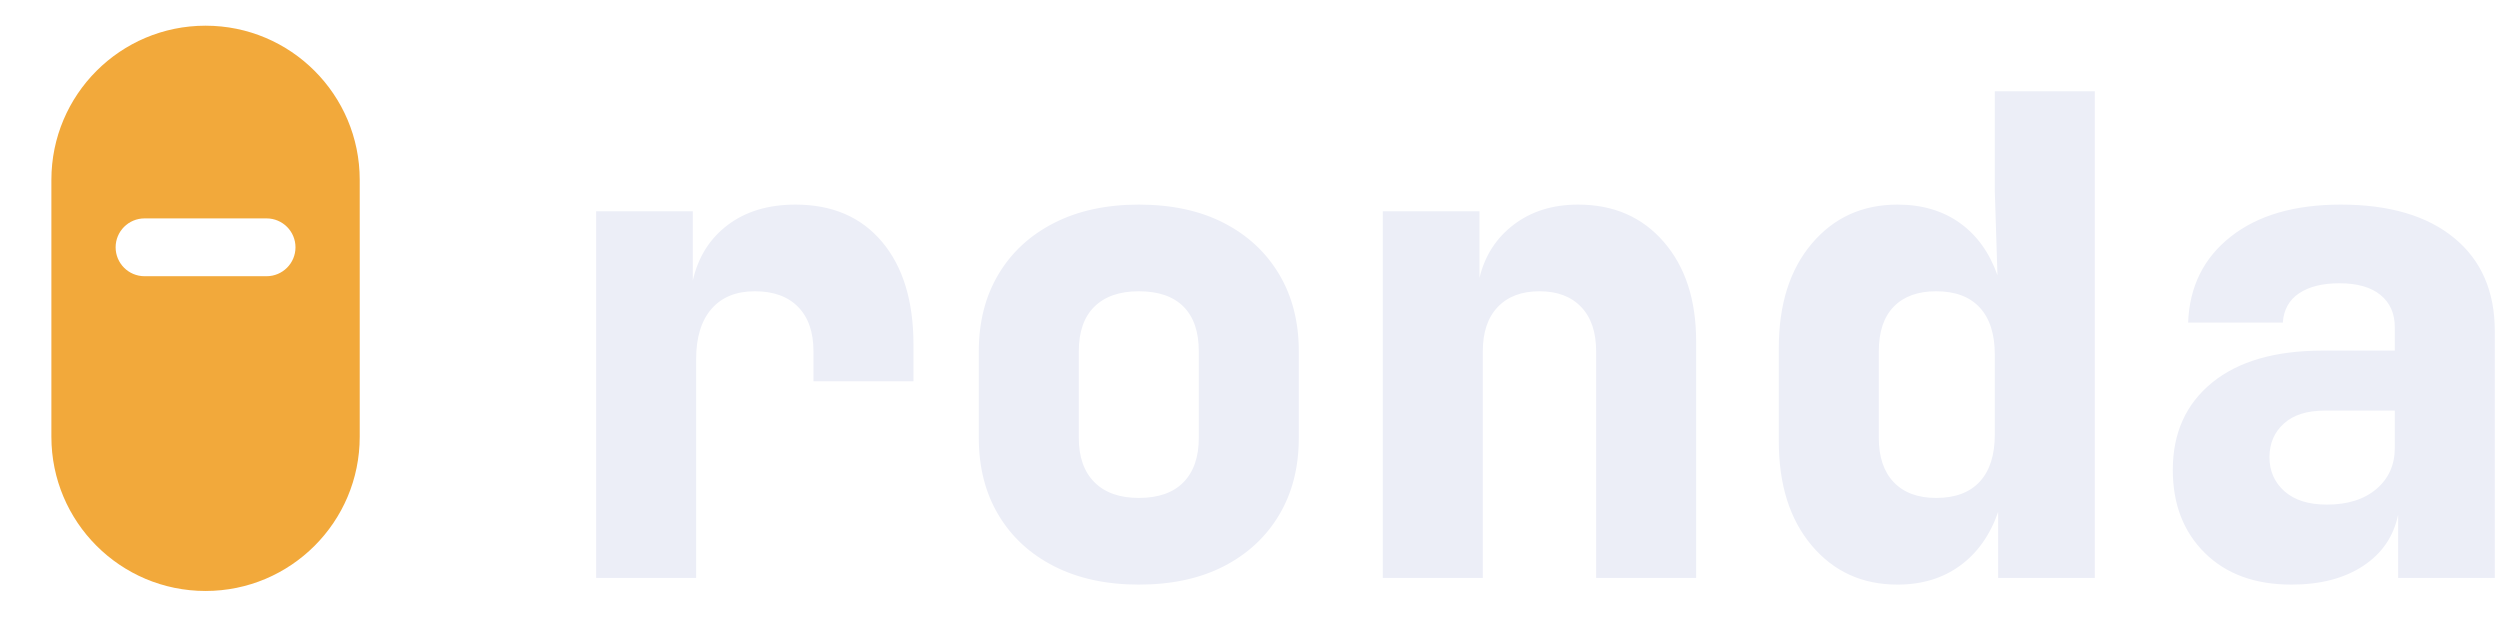
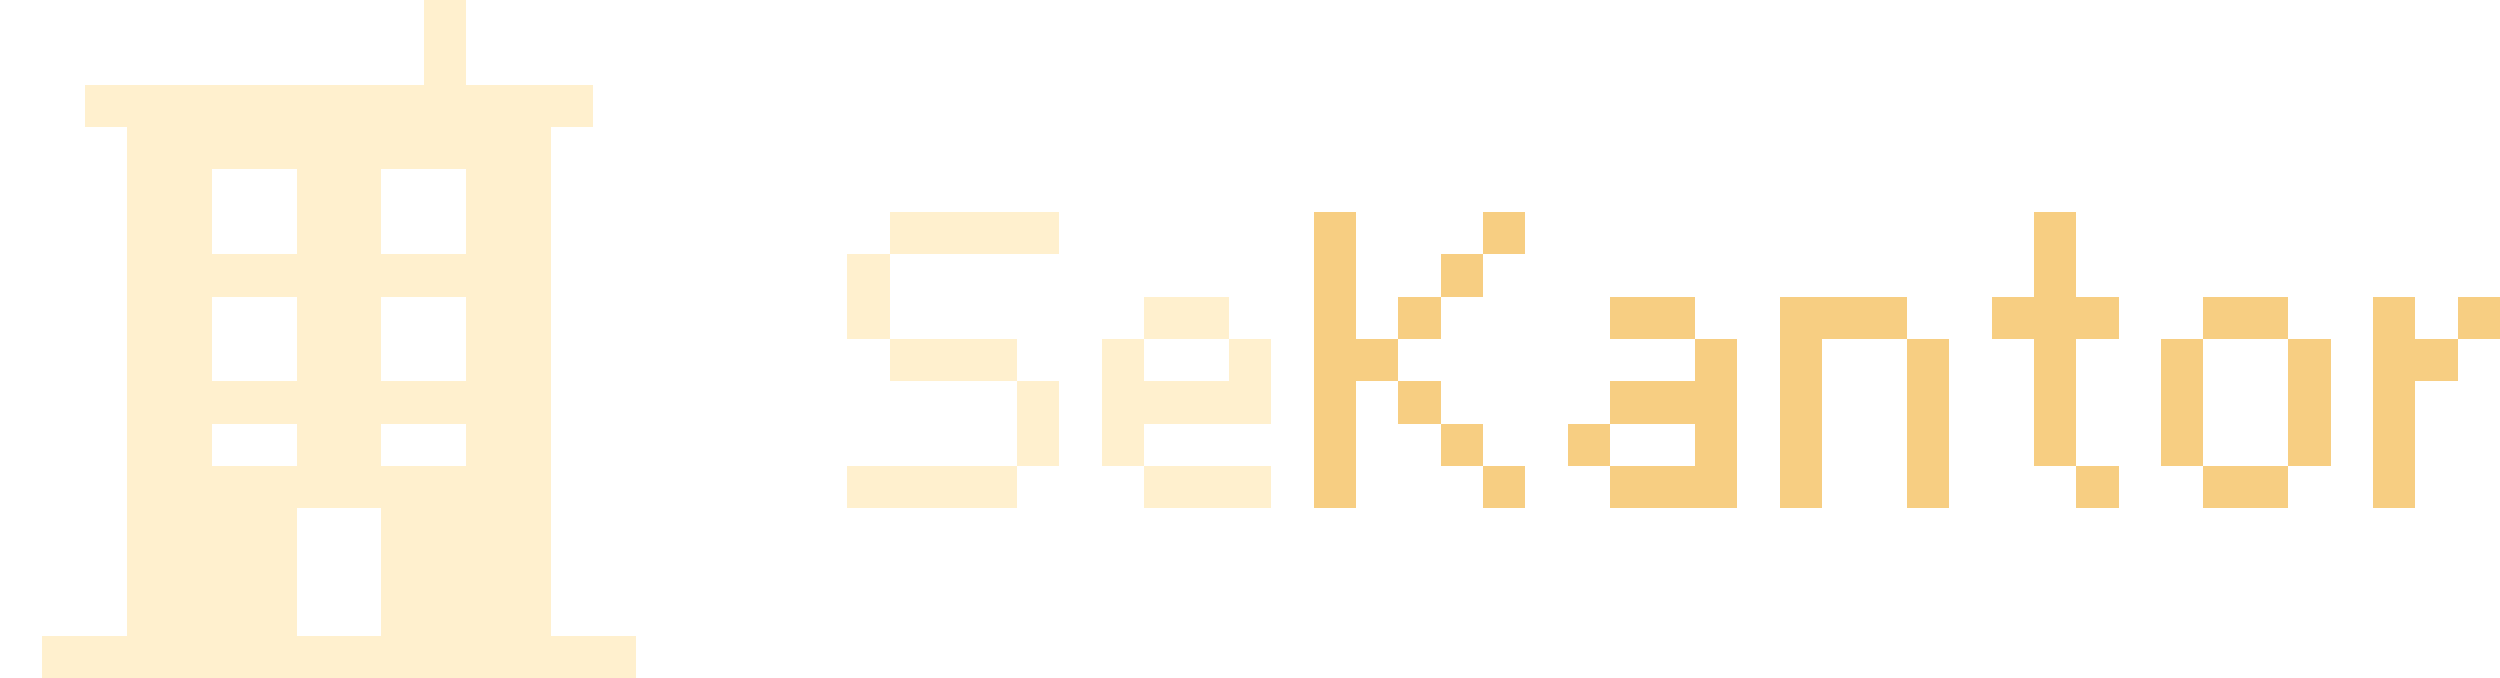
- <svg xmlns="http://www.w3.org/2000/svg" viewBox="0 0 375 93" width="375" height="93" role="img" aria-label="Ronda">
-   <path fill="#F2A93B" fill-rule="evenodd" d="M30.833 3.854H30.833A23.125 23.125 0 0 1 53.958 26.979V65.521A23.125 23.125 0 0 1 30.833 88.646H30.833A23.125 23.125 0 0 1 7.708 65.521V26.979A23.125 23.125 0 0 1 30.833 3.854ZM21.68 32.76H39.987A4.336 4.336 0 0 1 39.987 41.432H21.68A4.336 4.336 0 0 1 21.68 32.76Z" />
-   <g transform="translate(89.42 13.69)">
-     <path fill="#ECEEF7" d="M15.00 73L0 73L0 18L14.50 18L14.50 28.40Q15.70 23.10 19.75 20.05Q23.80 17 29.90 17L29.90 17Q38.20 17 42.90 22.60Q47.60 28.20 47.60 38L47.60 38L47.60 43.50L32.60 43.50L32.60 39Q32.60 34.70 30.30 32.35Q28 30 23.80 30L23.80 30Q19.60 30 17.30 32.65Q15.00 35.30 15.00 40.20L15.00 40.20L15.00 73ZM81.40 74L81.40 74Q74.10 74 68.70 71.25Q63.30 68.50 60.35 63.55Q57.40 58.60 57.40 52L57.40 52L57.40 39Q57.40 32.40 60.35 27.45Q63.30 22.50 68.70 19.75Q74.10 17 81.40 17L81.40 17Q88.80 17 94.15 19.75Q99.50 22.50 102.45 27.45Q105.40 32.40 105.40 39L105.40 39L105.40 52Q105.40 58.60 102.45 63.55Q99.50 68.50 94.15 71.25Q88.80 74 81.40 74ZM81.40 61L81.40 61Q85.80 61 88.10 58.65Q90.40 56.30 90.40 52L90.40 52L90.40 39Q90.40 34.60 88.10 32.30Q85.80 30 81.40 30L81.40 30Q77.10 30 74.75 32.30Q72.40 34.60 72.40 39L72.40 39L72.40 52Q72.40 56.30 74.75 58.65Q77.10 61 81.40 61ZM133 73L118 73L118 18L132.50 18L132.50 28Q133.70 23 137.65 20Q141.60 17 147.30 17L147.30 17Q155.30 17 160.15 22.60Q165 28.20 165 37.50L165 37.50L165 73L150 73L150 39Q150 34.70 147.75 32.35Q145.50 30 141.50 30L141.50 30Q137.50 30 135.25 32.35Q133 34.70 133 39L133 39L133 73ZM195.20 74L195.20 74Q187.30 74 182.35 68.15Q177.40 62.30 177.40 52.50L177.40 52.50L177.40 38.50Q177.40 28.70 182.35 22.85Q187.30 17 195.20 17L195.20 17Q200.70 17 204.55 19.75Q208.40 22.50 210.20 27.60L210.20 27.60L209.80 15L209.80 0L224.80 0L224.80 73L210.30 73L210.30 63.10Q208.50 68.30 204.60 71.15Q200.70 74 195.20 74ZM201 61L201 61Q205.30 61 207.55 58.55Q209.80 56.10 209.80 51.50L209.80 51.50L209.80 39.50Q209.80 34.90 207.55 32.45Q205.30 30 201 30L201 30Q196.90 30 194.65 32.30Q192.40 34.60 192.40 39L192.40 39L192.40 52Q192.40 56.30 194.65 58.65Q196.90 61 201 61ZM254.30 74L254.30 74Q246.10 74 241.30 69.25Q236.50 64.50 236.50 56.80L236.50 56.80Q236.50 48.50 242.40 43.70Q248.30 38.90 259 38.90L259 38.90L269.80 38.90L269.80 35.40Q269.80 32.30 267.65 30.55Q265.50 28.80 261.50 28.80L261.50 28.80Q257.70 28.80 255.45 30.30Q253.20 31.80 253 34.70L253 34.70L238.80 34.70Q239.10 26.60 245.20 21.80Q251.30 17 261.70 17L261.70 17Q272.60 17 278.70 22Q284.80 27 284.80 36L284.80 36L284.80 73L270.30 73L270.30 63.50Q269.30 68.40 265.05 71.20Q260.80 74 254.30 74ZM259.60 62L259.60 62Q264.30 62 267.05 59.65Q269.80 57.30 269.80 53.50L269.80 53.50L269.80 47.90L259.30 47.90Q255.30 47.90 253.15 49.85Q251 51.80 251 54.90L251 54.90Q251 58 253.25 60Q255.50 62 259.60 62Z" />
-   </g>
+ <svg xmlns="http://www.w3.org/2000/svg" viewBox="0 0 59 16" width="59" height="16" shape-rendering="crispEdges" role="img" aria-labelledby="title">
+   <rect x="10" y="0" width="1" height="2" fill="#FFF0CE" />
+   <rect x="2" y="2" width="12" height="1" fill="#FFF0CE" />
+   <rect x="3" y="3" width="10" height="1" fill="#FFF0CE" />
+   <rect x="3" y="4" width="2" height="2" fill="#FFF0CE" />
+   <rect x="7" y="4" width="2" height="2" fill="#FFF0CE" />
+   <rect x="11" y="4" width="2" height="2" fill="#FFF0CE" />
+   <rect x="21" y="5" width="4" height="1" fill="#FFF0CE" />
+   <rect x="35" y="5" width="1" height="1" fill="#F7CE82" />
+   <rect x="3" y="6" width="10" height="1" fill="#FFF0CE" />
+   <rect x="34" y="6" width="1" height="1" fill="#F7CE82" />
+   <rect x="48" y="5" width="1" height="2" fill="#F7CE82" />
+   <rect x="20" y="6" width="1" height="2" fill="#FFF0CE" />
+   <rect x="27" y="7" width="2" height="1" fill="#FFF0CE" />
+   <rect x="31" y="5" width="1" height="3" fill="#F7CE82" />
+   <rect x="33" y="7" width="1" height="1" fill="#F7CE82" />
+   <rect x="38" y="7" width="2" height="1" fill="#F7CE82" />
+   <rect x="42" y="7" width="3" height="1" fill="#F7CE82" />
+   <rect x="47" y="7" width="3" height="1" fill="#F7CE82" />
+   <rect x="52" y="7" width="2" height="1" fill="#F7CE82" />
+   <rect x="56" y="7" width="1" height="1" fill="#F7CE82" />
+   <rect x="58" y="7" width="1" height="1" fill="#F7CE82" />
+   <rect x="3" y="7" width="2" height="2" fill="#FFF0CE" />
+   <rect x="7" y="7" width="2" height="2" fill="#FFF0CE" />
+   <rect x="11" y="7" width="2" height="2" fill="#FFF0CE" />
+   <rect x="21" y="8" width="3" height="1" fill="#FFF0CE" />
+   <rect x="26" y="8" width="1" height="1" fill="#FFF0CE" />
+   <rect x="29" y="8" width="1" height="1" fill="#FFF0CE" />
+   <rect x="31" y="8" width="2" height="1" fill="#F7CE82" />
+   <rect x="40" y="8" width="1" height="1" fill="#F7CE82" />
+   <rect x="56" y="8" width="2" height="1" fill="#F7CE82" />
+   <rect x="3" y="9" width="10" height="1" fill="#FFF0CE" />
+   <rect x="26" y="9" width="4" height="1" fill="#FFF0CE" />
+   <rect x="33" y="9" width="1" height="1" fill="#F7CE82" />
+   <rect x="38" y="9" width="3" height="1" fill="#F7CE82" />
+   <rect x="3" y="10" width="2" height="1" fill="#FFF0CE" />
+   <rect x="7" y="10" width="2" height="1" fill="#FFF0CE" />
+   <rect x="11" y="10" width="2" height="1" fill="#FFF0CE" />
+   <rect x="24" y="9" width="1" height="2" fill="#FFF0CE" />
+   <rect x="26" y="10" width="1" height="1" fill="#FFF0CE" />
+   <rect x="34" y="10" width="1" height="1" fill="#F7CE82" />
+   <rect x="37" y="10" width="1" height="1" fill="#F7CE82" />
+   <rect x="40" y="10" width="1" height="1" fill="#F7CE82" />
+   <rect x="48" y="8" width="1" height="3" fill="#F7CE82" />
+   <rect x="51" y="8" width="1" height="3" fill="#F7CE82" />
+   <rect x="54" y="8" width="1" height="3" fill="#F7CE82" />
+   <rect x="3" y="11" width="10" height="1" fill="#FFF0CE" />
+   <rect x="20" y="11" width="4" height="1" fill="#FFF0CE" />
+   <rect x="27" y="11" width="3" height="1" fill="#FFF0CE" />
+   <rect x="31" y="9" width="1" height="3" fill="#F7CE82" />
+   <rect x="35" y="11" width="1" height="1" fill="#F7CE82" />
+   <rect x="38" y="11" width="3" height="1" fill="#F7CE82" />
+   <rect x="42" y="8" width="1" height="4" fill="#F7CE82" />
+   <rect x="45" y="8" width="1" height="4" fill="#F7CE82" />
+   <rect x="49" y="11" width="1" height="1" fill="#F7CE82" />
+   <rect x="52" y="11" width="2" height="1" fill="#F7CE82" />
+   <rect x="56" y="9" width="1" height="3" fill="#F7CE82" />
+   <rect x="3" y="12" width="4" height="3" fill="#FFF0CE" />
+   <rect x="9" y="12" width="4" height="3" fill="#FFF0CE" />
+   <rect x="1" y="15" width="14" height="1" fill="#FFF0CE" />
</svg>
